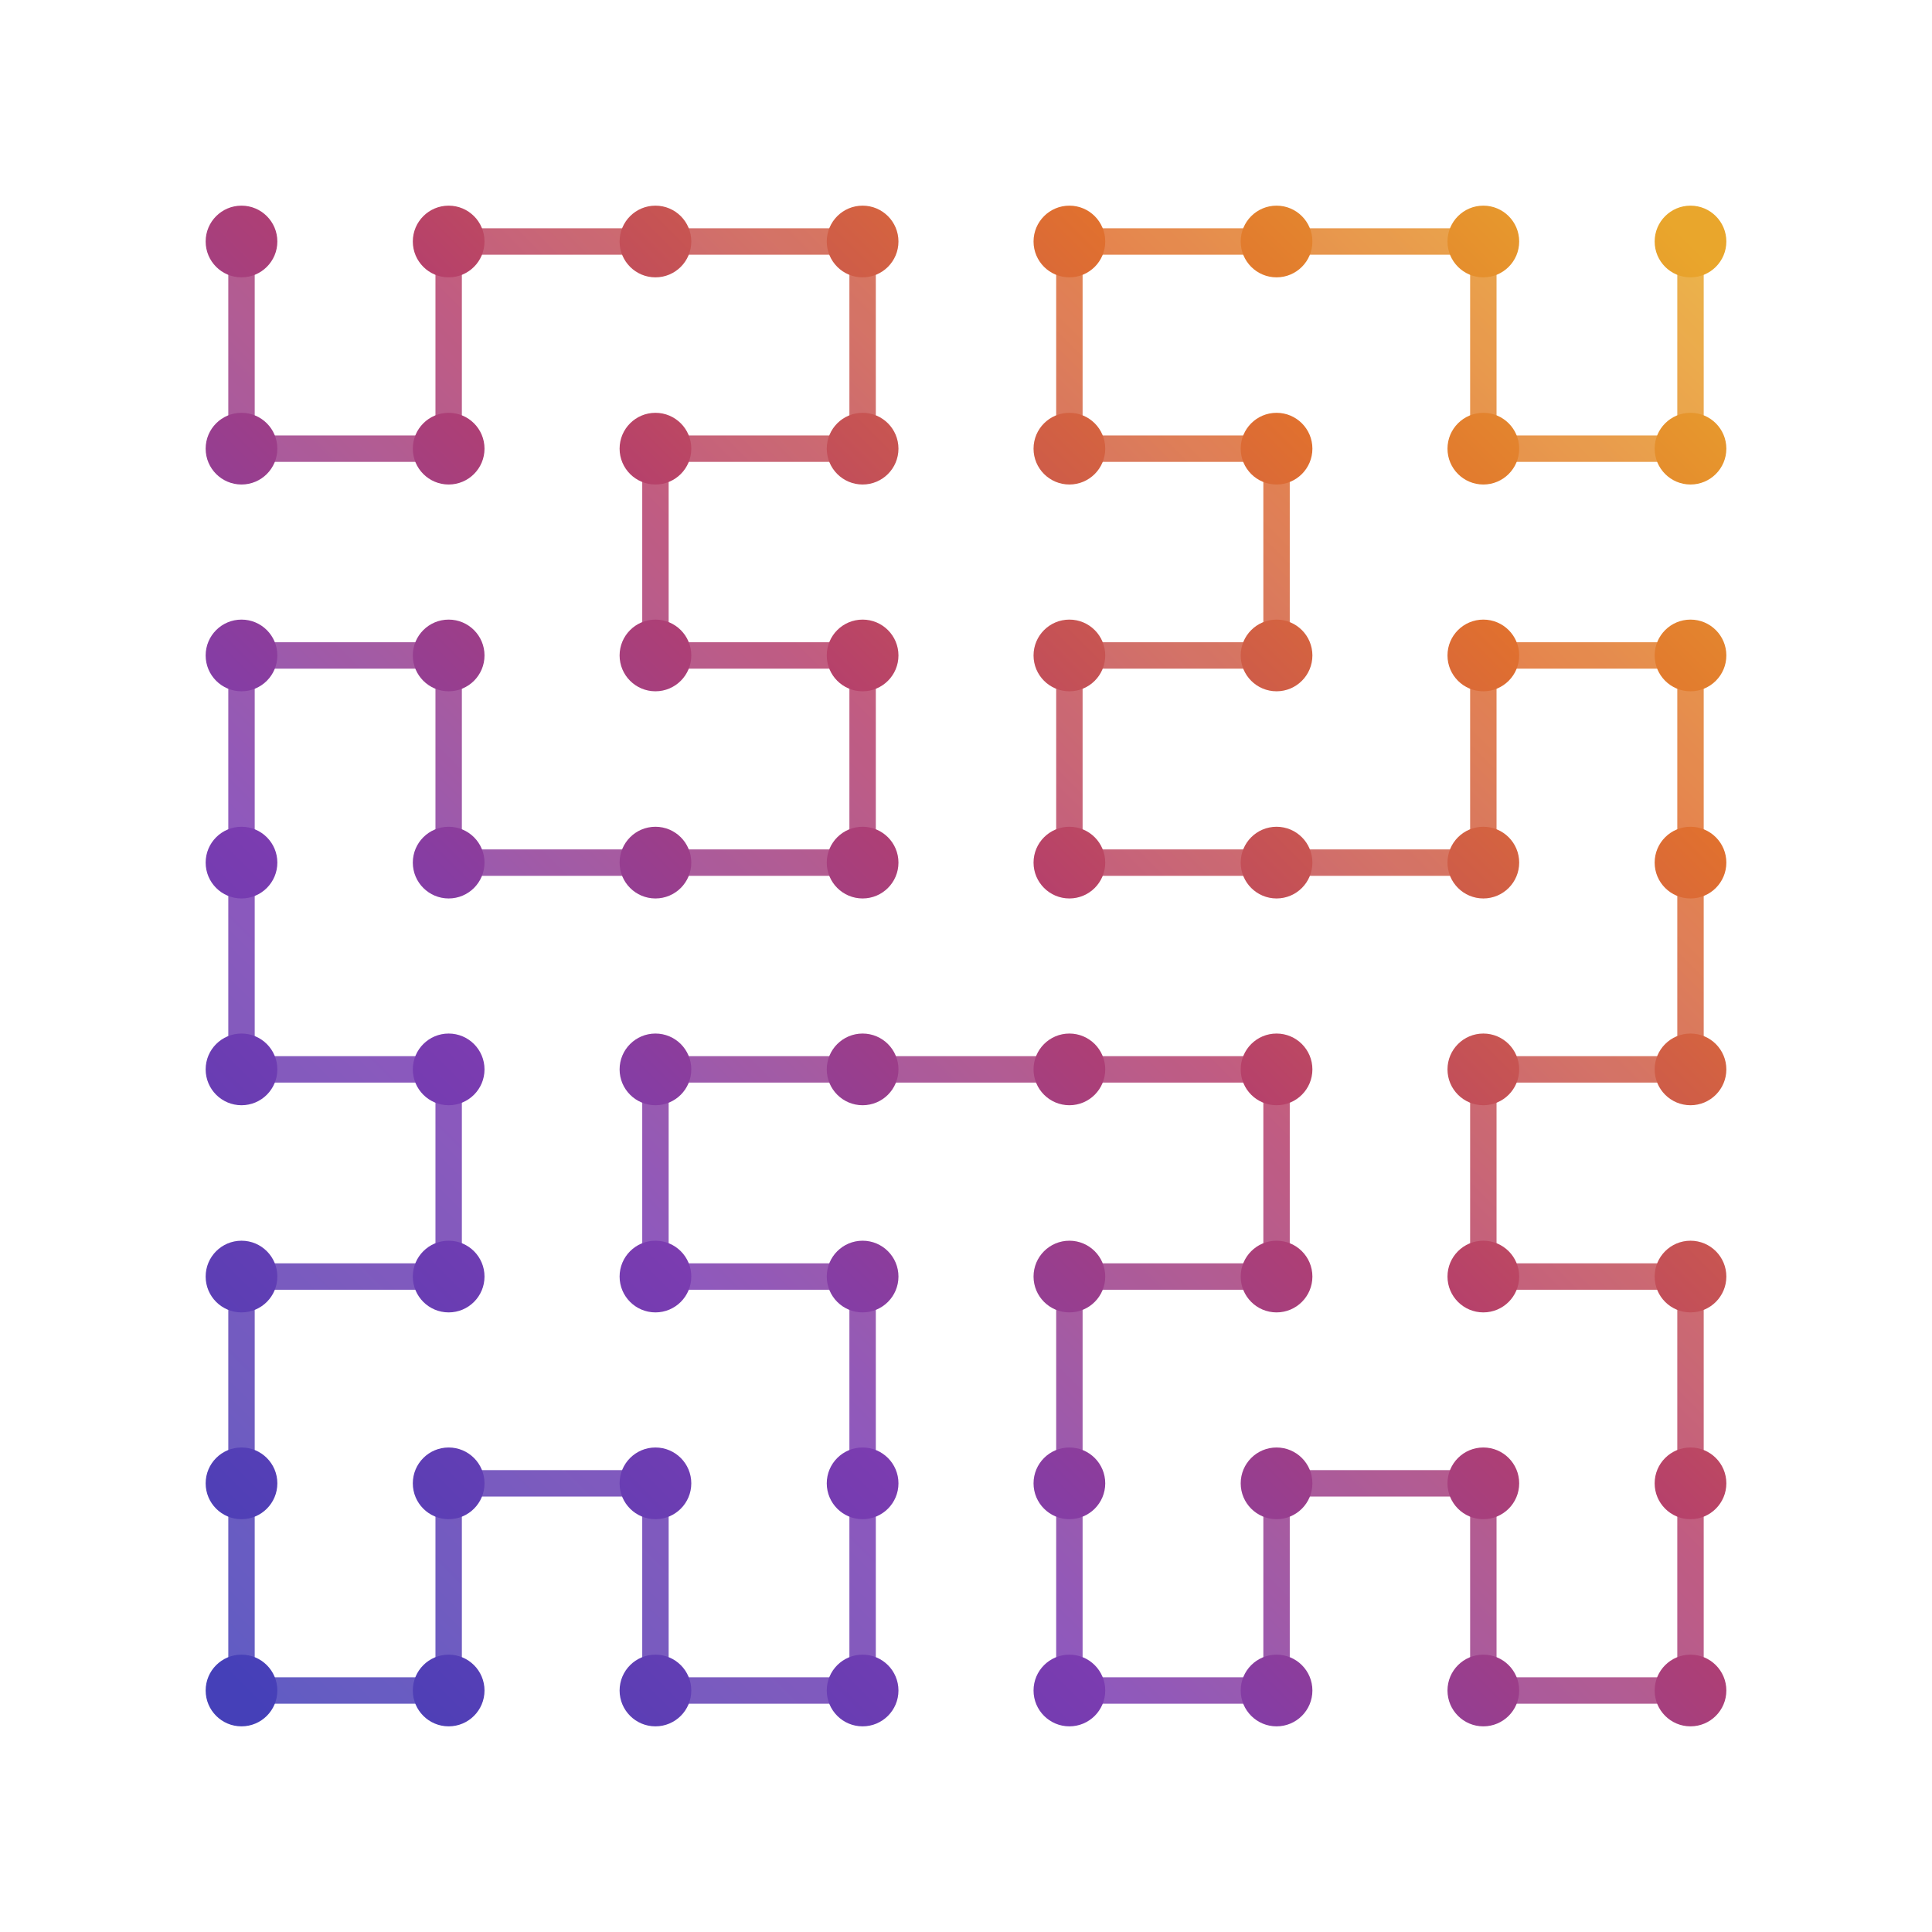
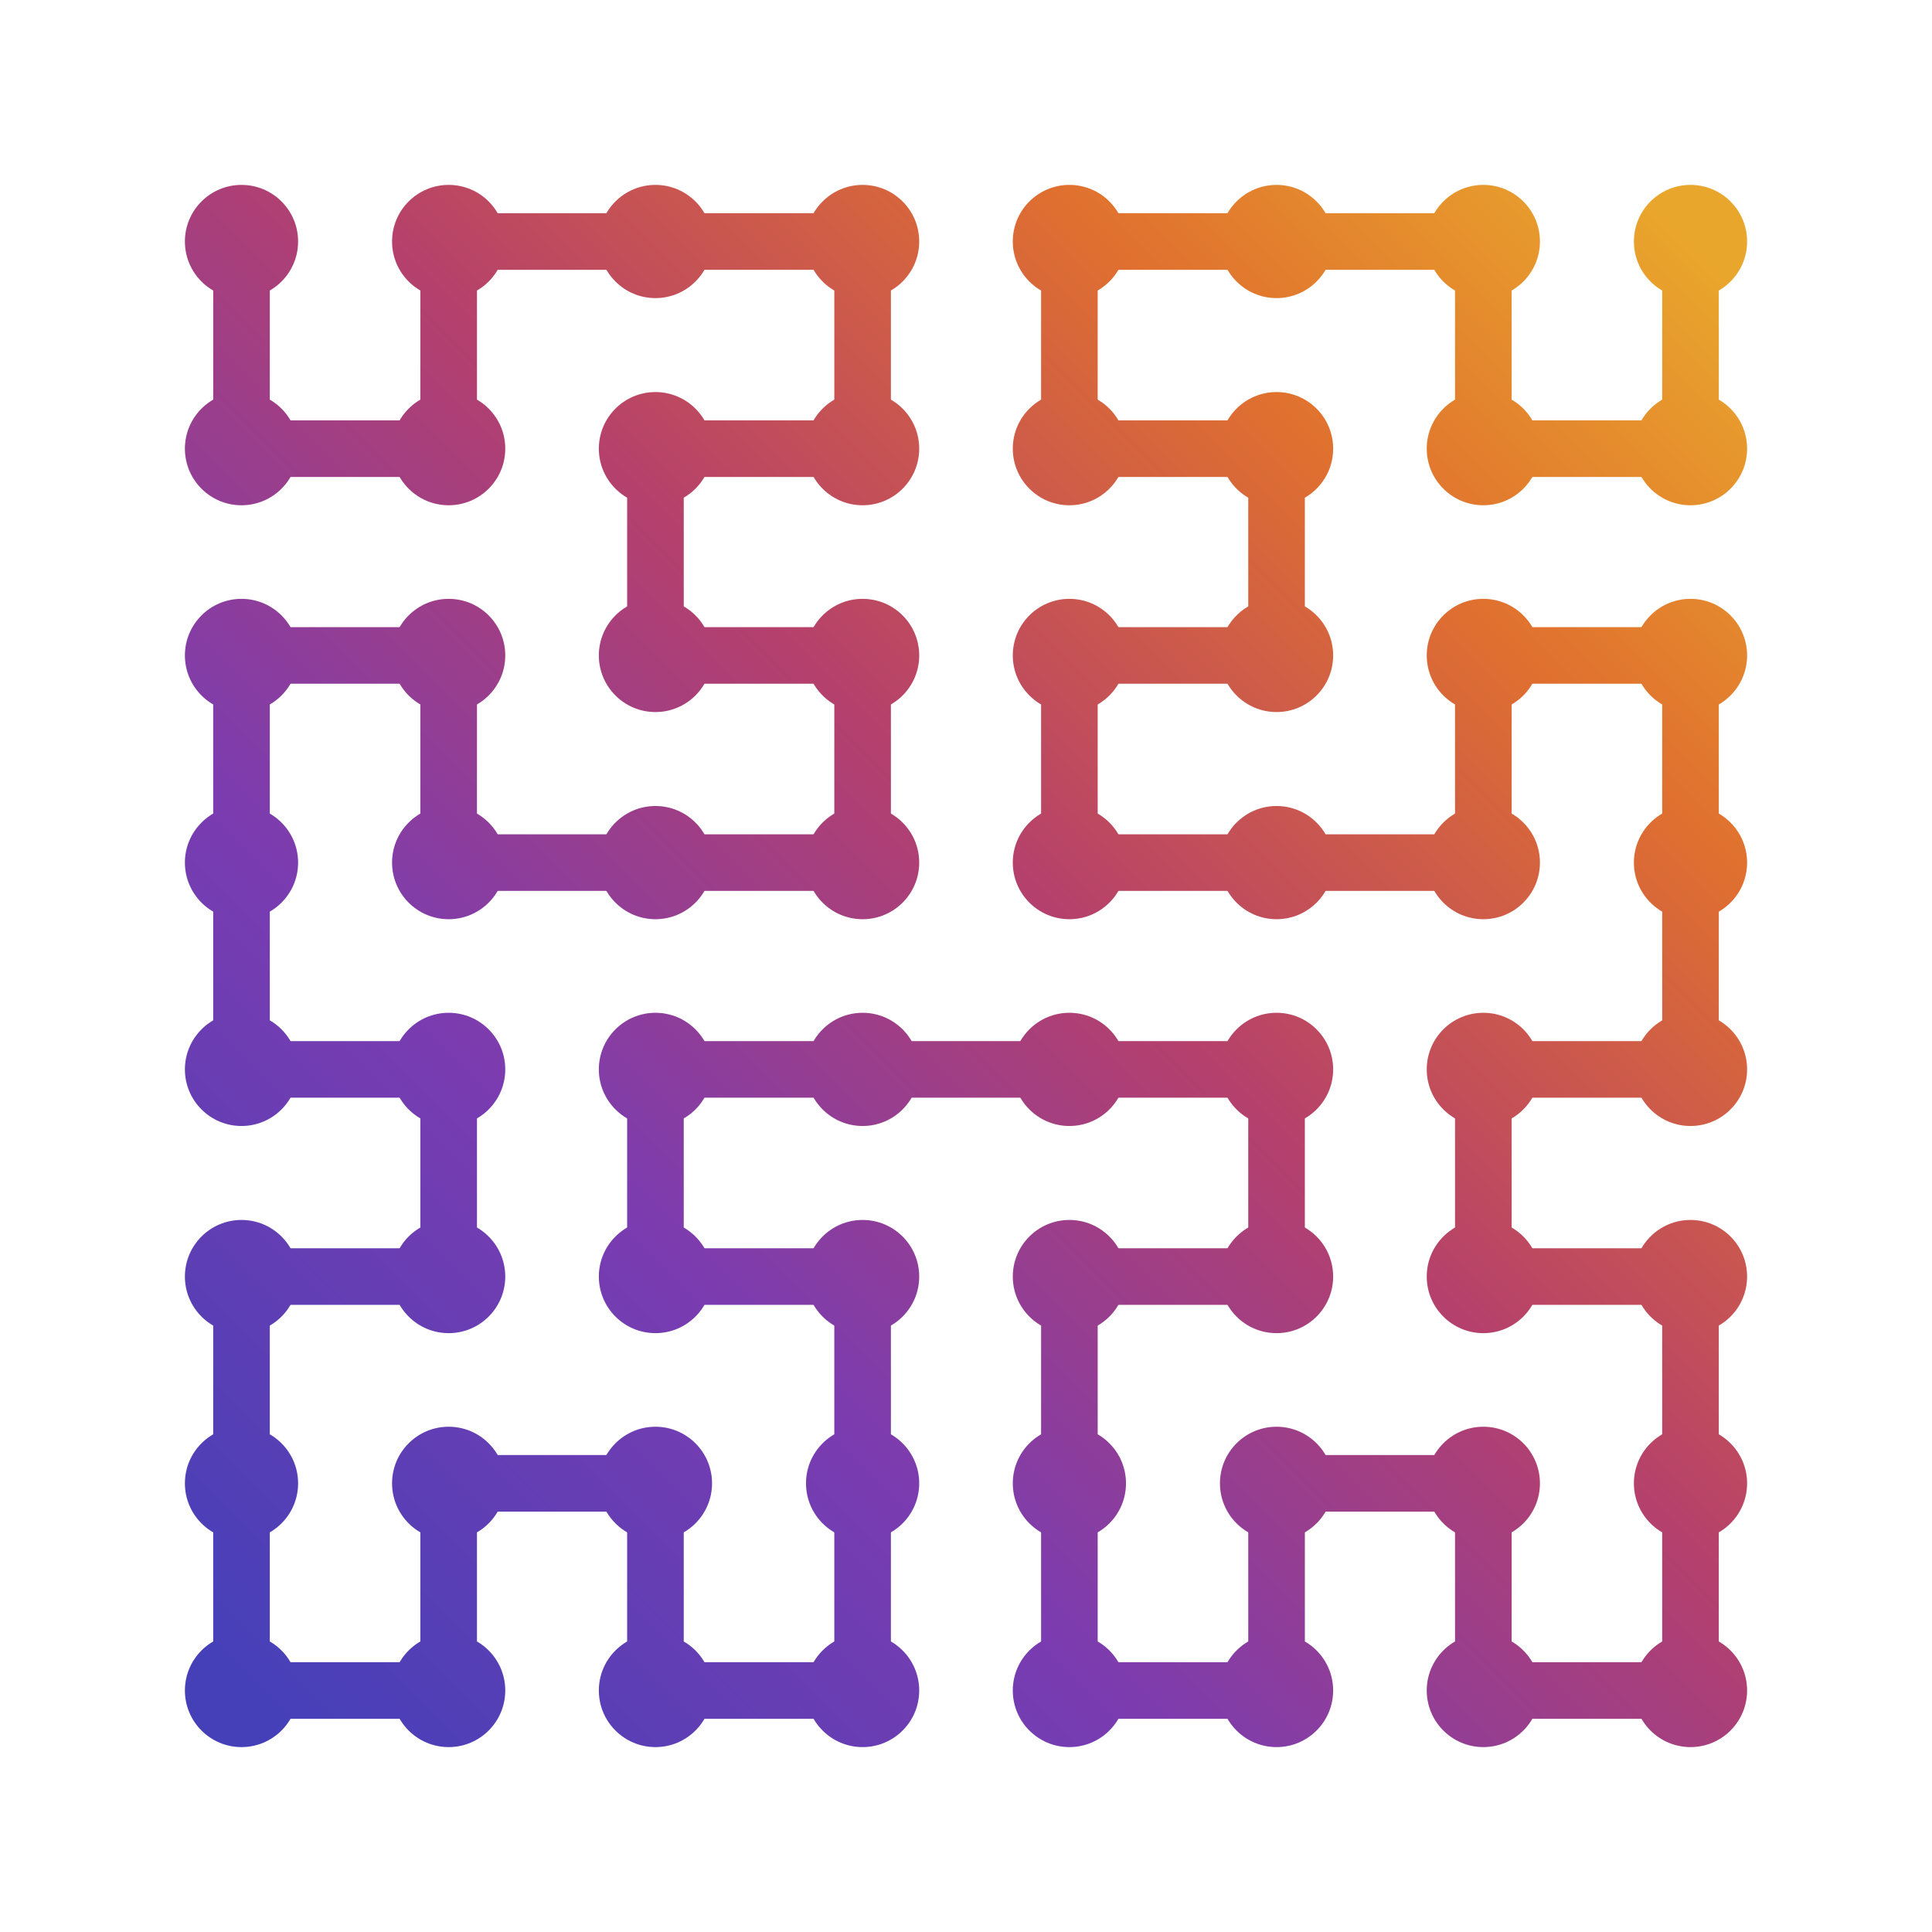
<svg xmlns="http://www.w3.org/2000/svg" viewBox="0 0 512 512" width="512" height="512" role="img" aria-label="MultiMM">
  <defs>
    <linearGradient id="gI" x1="64" y1="448" x2="448" y2="64" gradientUnits="userSpaceOnUse">
      <stop offset="0" stop-color="#4540B8" />
      <stop offset="0.3" stop-color="#7B3CB0" />
      <stop offset="0.55" stop-color="#B5406C" />
      <stop offset="0.8" stop-color="#E0702F" />
      <stop offset="1" stop-color="#E9A62C" />
    </linearGradient>
  </defs>
-   <path d="M64,64 L64,118.9 L118.9,118.9 L118.9,64 L173.7,64 L228.6,64 L228.6,118.9 L173.7,118.9 L173.7,173.7 L228.6,173.7 L228.6,228.6 L173.7,228.6 L118.9,228.6 L118.9,173.7 L64,173.7 L64,228.6 L64,283.4 L118.9,283.4 L118.9,338.3 L64,338.3 L64,393.1 L64,448 L118.9,448 L118.9,393.1 L173.7,393.1 L173.7,448 L228.6,448 L228.6,393.1 L228.6,338.3 L173.7,338.3 L173.7,283.4 L228.6,283.4 L283.4,283.4 L338.3,283.4 L338.3,338.3 L283.4,338.3 L283.4,393.1 L283.4,448 L338.3,448 L338.3,393.1 L393.1,393.1 L393.1,448 L448,448 L448,393.1 L448,338.3 L393.1,338.3 L393.1,283.4 L448,283.4 L448,228.6 L448,173.7 L393.1,173.7 L393.1,228.6 L338.3,228.6 L283.4,228.6 L283.4,173.7 L338.3,173.7 L338.3,118.9 L283.4,118.9 L283.4,64 L338.3,64 L393.1,64 L393.1,118.9 L448,118.9 L448,64" fill="none" stroke="url(#gI)" stroke-width="7" stroke-linejoin="round" stroke-linecap="round" opacity=".85" />
+   <path d="M64,64 L64,118.9 L118.9,118.9 L118.9,64 L173.7,64 L228.6,64 L228.6,118.9 L173.7,118.9 L173.7,173.7 L228.6,173.7 L228.6,228.6 L173.7,228.6 L118.9,228.6 L118.9,173.7 L64,173.7 L64,228.6 L64,283.4 L118.9,283.4 L118.9,338.3 L64,338.3 L64,393.1 L64,448 L118.9,448 L118.9,393.1 L173.7,393.1 L173.7,448 L228.6,448 L228.6,393.1 L228.6,338.3 L173.7,338.3 L173.7,283.4 L228.6,283.4 L283.4,283.4 L338.3,283.4 L338.3,338.3 L283.4,338.3 L283.4,393.1 L283.4,448 L338.3,448 L338.3,393.1 L393.1,393.1 L393.1,448 L448,448 L448,393.1 L448,338.3 L393.1,338.3 L393.1,283.4 L448,283.4 L448,228.6 L448,173.7 L393.1,173.7 L393.1,228.6 L338.3,228.6 L283.4,228.6 L283.4,173.7 L338.3,173.7 L338.3,118.9 L283.4,118.9 L283.4,64 L338.3,64 L393.1,64 L393.1,118.9 L448,118.9 L448,64" fill="none" stroke="url(#gI)" stroke-width="15" stroke-linejoin="round" stroke-linecap="round" opacity="1" />
  <g fill="url(#gI)">
-     <circle cx="64" cy="64" r="9.5" />
-     <circle cx="64" cy="118.9" r="9.5" />
-     <circle cx="118.9" cy="118.9" r="9.5" />
-     <circle cx="118.9" cy="64" r="9.5" />
-     <circle cx="173.7" cy="64" r="9.5" />
-     <circle cx="228.6" cy="64" r="9.5" />
-     <circle cx="228.6" cy="118.9" r="9.5" />
-     <circle cx="173.7" cy="118.9" r="9.5" />
-     <circle cx="173.7" cy="173.7" r="9.5" />
-     <circle cx="228.6" cy="173.7" r="9.5" />
-     <circle cx="228.6" cy="228.6" r="9.5" />
-     <circle cx="173.7" cy="228.6" r="9.5" />
-     <circle cx="118.9" cy="228.6" r="9.5" />
-     <circle cx="118.9" cy="173.7" r="9.5" />
-     <circle cx="64" cy="173.7" r="9.5" />
-     <circle cx="64" cy="228.6" r="9.5" />
-     <circle cx="64" cy="283.4" r="9.5" />
-     <circle cx="118.9" cy="283.4" r="9.5" />
-     <circle cx="118.9" cy="338.3" r="9.5" />
-     <circle cx="64" cy="338.3" r="9.5" />
-     <circle cx="64" cy="393.1" r="9.5" />
-     <circle cx="64" cy="448" r="9.5" />
-     <circle cx="118.9" cy="448" r="9.5" />
-     <circle cx="118.9" cy="393.1" r="9.5" />
-     <circle cx="173.7" cy="393.1" r="9.5" />
-     <circle cx="173.7" cy="448" r="9.5" />
-     <circle cx="228.6" cy="448" r="9.5" />
-     <circle cx="228.6" cy="393.1" r="9.5" />
-     <circle cx="228.6" cy="338.3" r="9.5" />
-     <circle cx="173.7" cy="338.3" r="9.5" />
-     <circle cx="173.7" cy="283.4" r="9.5" />
-     <circle cx="228.6" cy="283.4" r="9.5" />
-     <circle cx="283.4" cy="283.4" r="9.5" />
-     <circle cx="338.3" cy="283.4" r="9.5" />
-     <circle cx="338.3" cy="338.3" r="9.5" />
-     <circle cx="283.4" cy="338.3" r="9.5" />
-     <circle cx="283.4" cy="393.1" r="9.5" />
-     <circle cx="283.4" cy="448" r="9.5" />
-     <circle cx="338.3" cy="448" r="9.5" />
-     <circle cx="338.3" cy="393.1" r="9.5" />
-     <circle cx="393.1" cy="393.1" r="9.5" />
-     <circle cx="393.1" cy="448" r="9.5" />
-     <circle cx="448" cy="448" r="9.5" />
-     <circle cx="448" cy="393.1" r="9.5" />
-     <circle cx="448" cy="338.3" r="9.5" />
-     <circle cx="393.1" cy="338.3" r="9.5" />
-     <circle cx="393.1" cy="283.4" r="9.5" />
-     <circle cx="448" cy="283.4" r="9.5" />
-     <circle cx="448" cy="228.6" r="9.5" />
-     <circle cx="448" cy="173.7" r="9.5" />
-     <circle cx="393.1" cy="173.7" r="9.5" />
-     <circle cx="393.1" cy="228.6" r="9.5" />
-     <circle cx="338.3" cy="228.6" r="9.5" />
-     <circle cx="283.4" cy="228.6" r="9.5" />
-     <circle cx="283.4" cy="173.7" r="9.5" />
-     <circle cx="338.3" cy="173.7" r="9.5" />
-     <circle cx="338.3" cy="118.9" r="9.5" />
-     <circle cx="283.4" cy="118.9" r="9.5" />
-     <circle cx="283.4" cy="64" r="9.5" />
-     <circle cx="338.3" cy="64" r="9.5" />
-     <circle cx="393.1" cy="64" r="9.5" />
-     <circle cx="393.1" cy="118.9" r="9.5" />
-     <circle cx="448" cy="118.9" r="9.5" />
-     <circle cx="448" cy="64" r="9.5" />
+     <circle cx="64" cy="64" r="15" />
+     <circle cx="64" cy="118.9" r="15" />
+     <circle cx="118.9" cy="118.9" r="15" />
+     <circle cx="118.9" cy="64" r="15" />
+     <circle cx="173.7" cy="64" r="15" />
+     <circle cx="228.6" cy="64" r="15" />
+     <circle cx="228.6" cy="118.9" r="15" />
+     <circle cx="173.7" cy="118.9" r="15" />
+     <circle cx="173.7" cy="173.7" r="15" />
+     <circle cx="228.6" cy="173.7" r="15" />
+     <circle cx="228.6" cy="228.6" r="15" />
+     <circle cx="173.7" cy="228.6" r="15" />
+     <circle cx="118.9" cy="228.6" r="15" />
+     <circle cx="118.9" cy="173.7" r="15" />
+     <circle cx="64" cy="173.7" r="15" />
+     <circle cx="64" cy="228.6" r="15" />
+     <circle cx="64" cy="283.4" r="15" />
+     <circle cx="118.9" cy="283.4" r="15" />
+     <circle cx="118.9" cy="338.3" r="15" />
+     <circle cx="64" cy="338.3" r="15" />
+     <circle cx="64" cy="393.1" r="15" />
+     <circle cx="64" cy="448" r="15" />
+     <circle cx="118.9" cy="448" r="15" />
+     <circle cx="118.9" cy="393.1" r="15" />
+     <circle cx="173.7" cy="393.1" r="15" />
+     <circle cx="173.7" cy="448" r="15" />
+     <circle cx="228.6" cy="448" r="15" />
+     <circle cx="228.6" cy="393.1" r="15" />
+     <circle cx="228.6" cy="338.3" r="15" />
+     <circle cx="173.7" cy="338.3" r="15" />
+     <circle cx="173.7" cy="283.4" r="15" />
+     <circle cx="228.6" cy="283.4" r="15" />
+     <circle cx="283.4" cy="283.4" r="15" />
+     <circle cx="338.3" cy="283.4" r="15" />
+     <circle cx="338.3" cy="338.3" r="15" />
+     <circle cx="283.4" cy="338.3" r="15" />
+     <circle cx="283.4" cy="393.1" r="15" />
+     <circle cx="283.4" cy="448" r="15" />
+     <circle cx="338.3" cy="448" r="15" />
+     <circle cx="338.3" cy="393.1" r="15" />
+     <circle cx="393.1" cy="393.1" r="15" />
+     <circle cx="393.1" cy="448" r="15" />
+     <circle cx="448" cy="448" r="15" />
+     <circle cx="448" cy="393.1" r="15" />
+     <circle cx="448" cy="338.3" r="15" />
+     <circle cx="393.1" cy="338.3" r="15" />
+     <circle cx="393.1" cy="283.4" r="15" />
+     <circle cx="448" cy="283.4" r="15" />
+     <circle cx="448" cy="228.6" r="15" />
+     <circle cx="448" cy="173.7" r="15" />
+     <circle cx="393.1" cy="173.7" r="15" />
+     <circle cx="393.1" cy="228.6" r="15" />
+     <circle cx="338.3" cy="228.6" r="15" />
+     <circle cx="283.4" cy="228.6" r="15" />
+     <circle cx="283.4" cy="173.7" r="15" />
+     <circle cx="338.3" cy="173.7" r="15" />
+     <circle cx="338.3" cy="118.9" r="15" />
+     <circle cx="283.4" cy="118.9" r="15" />
+     <circle cx="283.4" cy="64" r="15" />
+     <circle cx="338.3" cy="64" r="15" />
+     <circle cx="393.1" cy="64" r="15" />
+     <circle cx="393.1" cy="118.9" r="15" />
+     <circle cx="448" cy="118.9" r="15" />
+     <circle cx="448" cy="64" r="15" />
  </g>
</svg>
